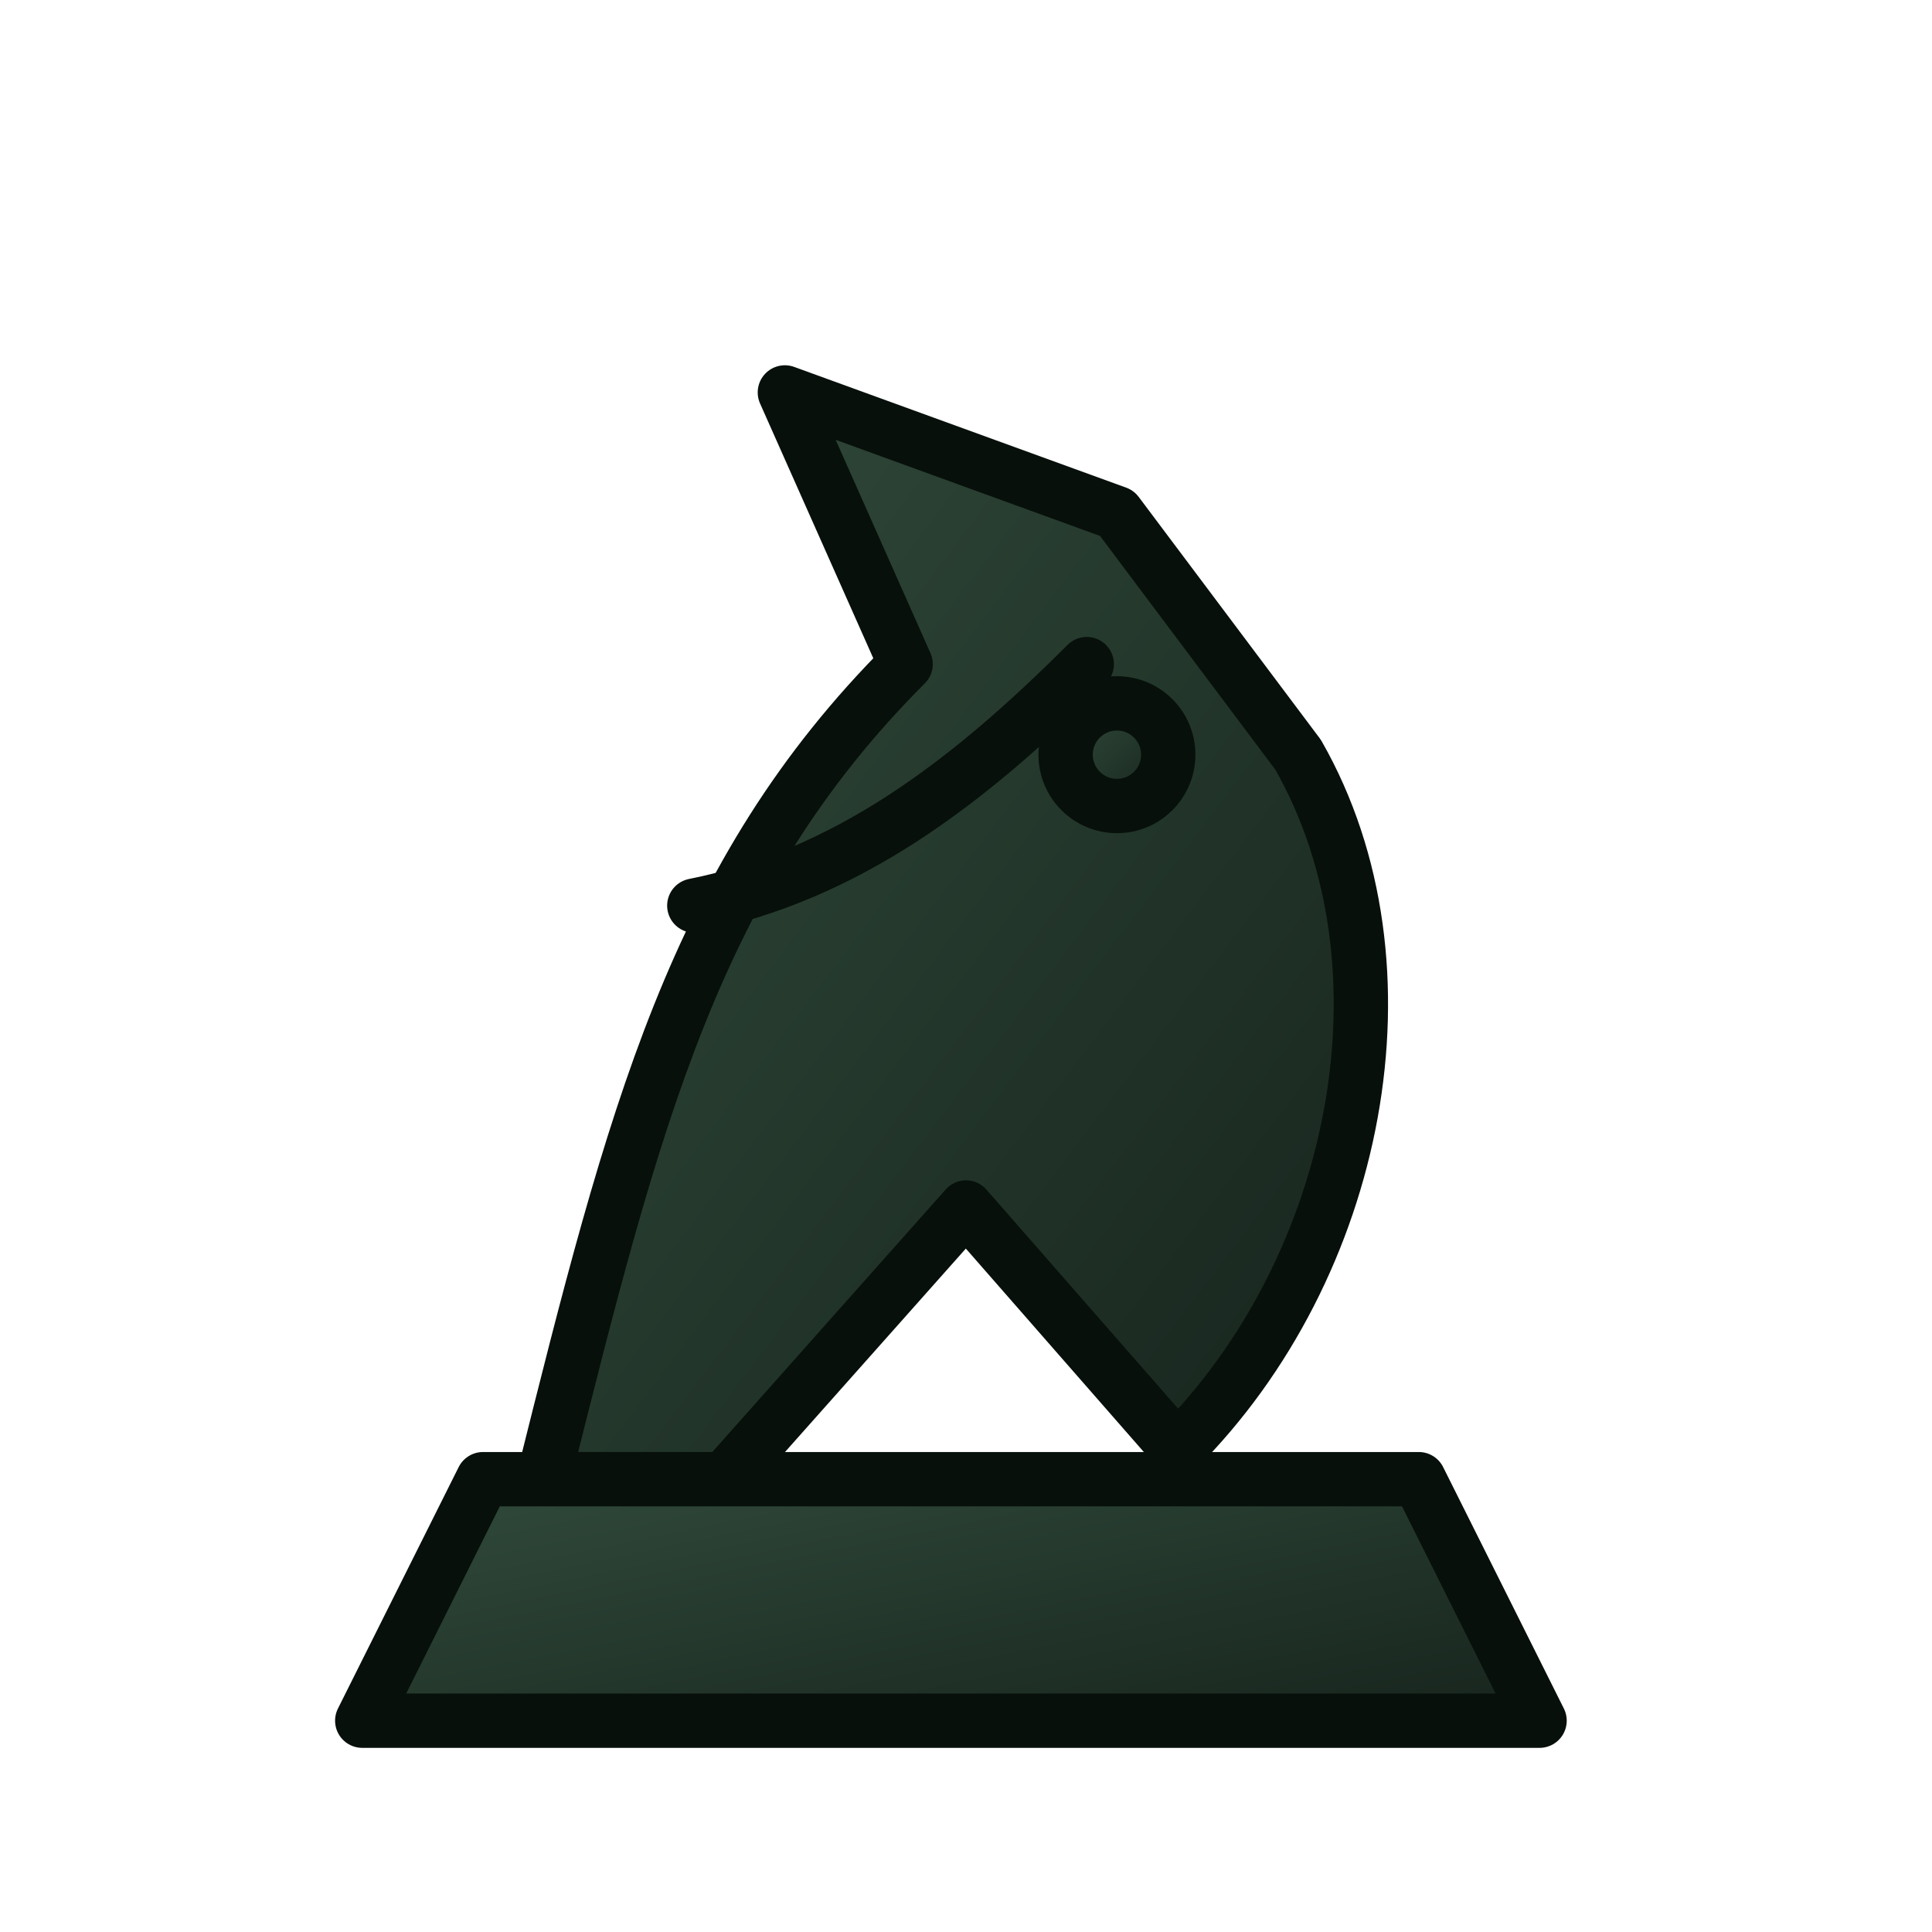
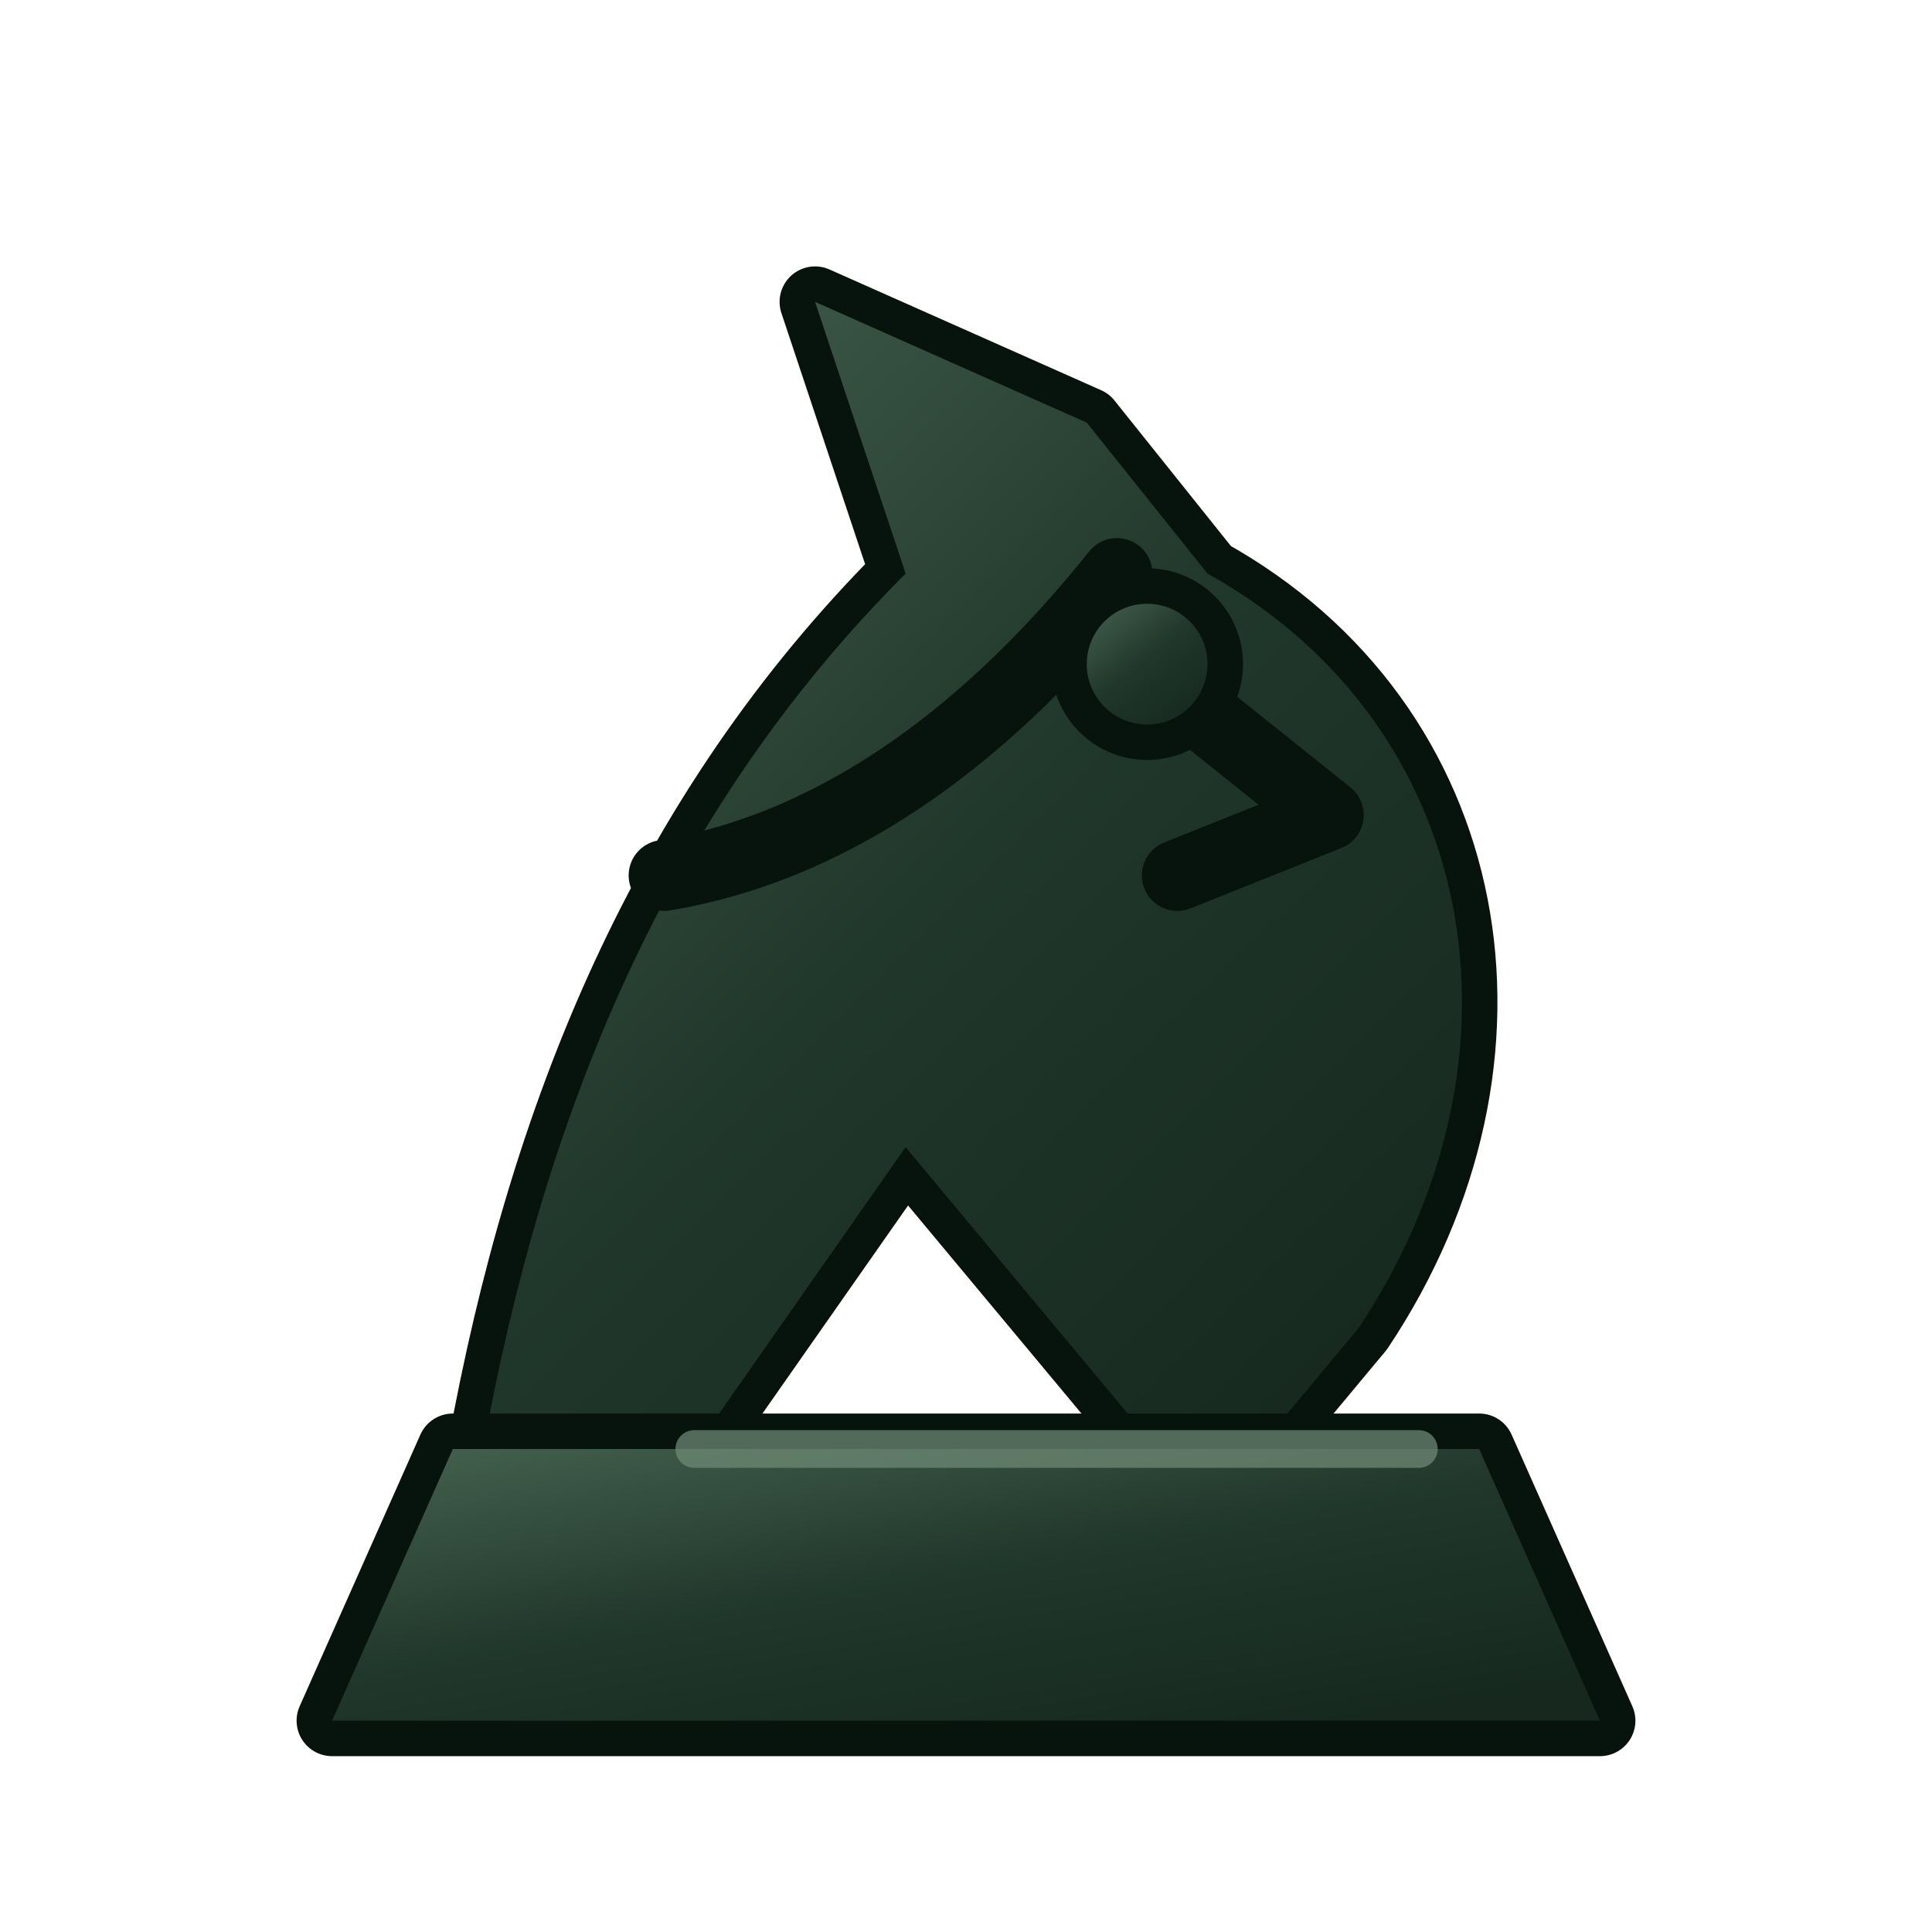
<svg xmlns="http://www.w3.org/2000/svg" width="64" height="64" viewBox="0 0 64 64">
  <defs>
-     <linearGradient id="face" x1="0" y1="0" x2="1" y2="1">
-       <stop stop-color="#314b3b" />
-       <stop offset="1" stop-color="#17241d" />
+     <linearGradient id="face" x1="0" y1="0" x2=".8" y2="1">
+       <stop stop-color="#45624f" />
+       <stop offset=".52" stop-color="#20372b" />
+       <stop offset="1" stop-color="#17291f" />
    </linearGradient>
  </defs>
-   <g fill="url(#face)" stroke="#07100b" stroke-width="1.8" stroke-linejoin="round" stroke-linecap="round">
-     <path d="M18 49c3-12 5-20 12-27l-4-9 11 4 6 8c4 7 2 17-4 23l-7-8-8 9z" />
-     <path d="M23 30c5-1 9-4 13-8" fill="none" />
-     <circle cx="37" cy="25" r="1.7" />
-     <path d="M16 49h31l4 8H12z" />
+   <g fill="url(#face)" stroke="#07130d" stroke-width="2.35" stroke-linejoin="round" stroke-linecap="round" paint-order="stroke fill">
+     <path d="M16 48c2-11 6-21 14-29l-3-9 9 4 4 5c9 5 11 16 5 25l-5 6-10-12-7 10z" />
+     <path d="M22 29c6-1 11-5 15-10" fill="none" />
+     <path d="M39 23l5 4-5 2" fill="none" />
+     <circle cx="38" cy="22" r="2" />
+     <path d="M15 48h34l4 9H11z" />
+   </g>
+   <g fill="none" stroke="#6f8d76" stroke-opacity=".72" stroke-width="1.25" stroke-linejoin="round" stroke-linecap="round">
+     <path d="M23 48h24" />
  </g>
</svg>
